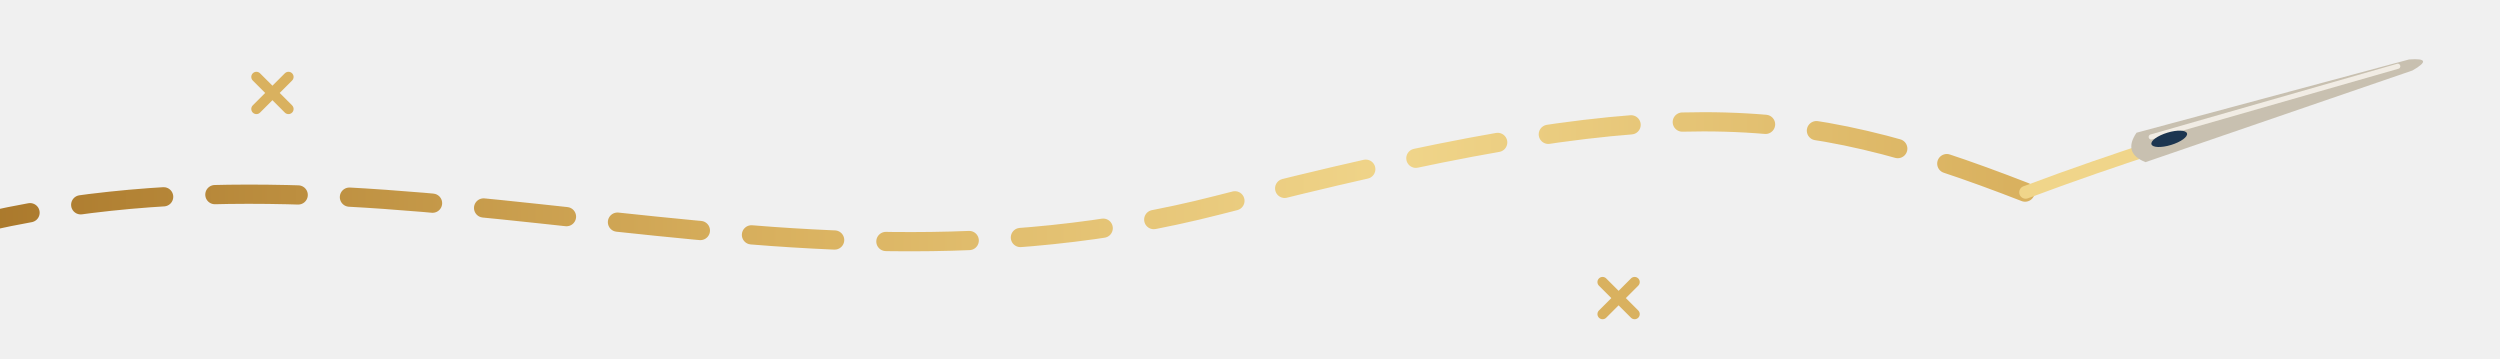
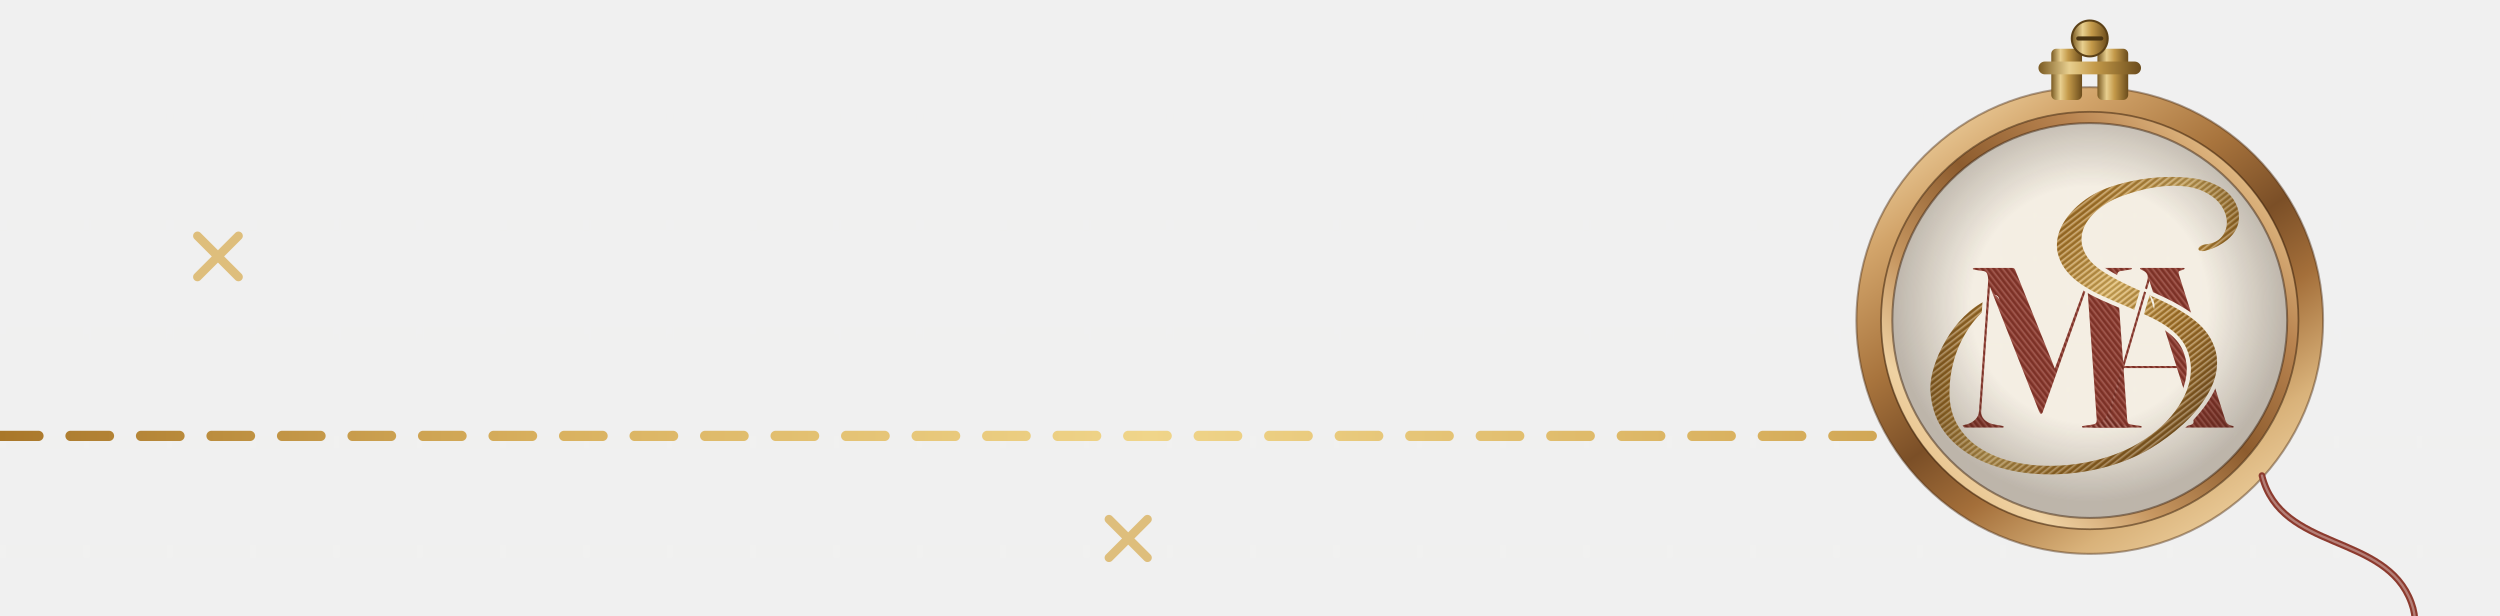
- <svg xmlns="http://www.w3.org/2000/svg" viewBox="0 0 390 56" width="390" height="56" aria-hidden="true">
+ <svg xmlns="http://www.w3.org/2000/svg" viewBox="0 0 390 96" width="390" height="96" aria-hidden="true">
  <defs>
-     <linearGradient id="t" x1="0" x2="1" y1="0" y2="0">
+     <linearGradient id="b390-gold" gradientUnits="userSpaceOnUse" x1="0" x2="390" y1="0" y2="0">
      <stop offset="0" stop-color="#A9772A" />
-       <stop offset="0.4" stop-color="#D9B15F" />
-       <stop offset="0.7" stop-color="#F0D58A" />
-       <stop offset="1" stop-color="#D9B15F" />
+       <stop offset="0.22" stop-color="#D9B15F" />
+       <stop offset="0.46" stop-color="#F0D58A" />
+       <stop offset="0.7" stop-color="#D9B15F" />
+       <stop offset="1" stop-color="#A9772A" />
    </linearGradient>
+     <pattern id="b390-weave" patternUnits="userSpaceOnUse" width="13" height="17">
+       <rect width="13" height="2" fill="#F4EEE3" fill-opacity="0.03" />
+       <rect width="1" height="17" fill="#F4EEE3" fill-opacity="0.022" />
+     </pattern>
+     <linearGradient id="b390-fade" x1="0" x2="0" y1="0" y2="1">
+       <stop offset="0" stop-color="#fff" stop-opacity="0" />
+       <stop offset="1" stop-color="#fff" stop-opacity="1" />
+     </linearGradient>
+     <mask id="b390-m">
+       <rect width="390" height="96" fill="url(#b390-fade)" />
+     </mask>
+     <linearGradient id="b390-wood" x1="0.15" y1="0" x2="0.85" y2="1">
+       <stop offset="0" stop-color="#F0D3A2" />
+       <stop offset="0.16" stop-color="#D2A46A" />
+       <stop offset="0.36" stop-color="#A8743D" />
+       <stop offset="0.52" stop-color="#7B4F27" />
+       <stop offset="0.66" stop-color="#A46F3A" />
+       <stop offset="0.84" stop-color="#D9B27A" />
+       <stop offset="1" stop-color="#F0D3A2" />
+     </linearGradient>
+     <linearGradient id="b390-wood2" x1="0.9" y1="0.1" x2="0.1" y2="0.9">
+       <stop offset="0" stop-color="#E7C18A" />
+       <stop offset="0.22" stop-color="#B98450" />
+       <stop offset="0.46" stop-color="#8D5C2E" />
+       <stop offset="0.7" stop-color="#C69660" />
+       <stop offset="0.88" stop-color="#EFD2A3" />
+       <stop offset="1" stop-color="#E7C18A" />
+     </linearGradient>
+     <linearGradient id="b390-brass" x1="0" x2="1" y1="0" y2="0">
+       <stop offset="0" stop-color="#7A5A22" />
+       <stop offset="0.3" stop-color="#E8CF8F" />
+       <stop offset="0.55" stop-color="#C49A4A" />
+       <stop offset="1" stop-color="#6B4C1C" />
+     </linearGradient>
+     <radialGradient id="b390-vig" cx="0.5" cy="0.46" r="0.5">
+       <stop offset="0.6" stop-color="#1E1208" stop-opacity="0" />
+       <stop offset="1" stop-color="#1E1208" stop-opacity="0.26" />
+     </radialGradient>
+     <pattern id="b390-weave" patternUnits="userSpaceOnUse" width="3" height="3">
+       <rect width="3" height="1" fill="#26312E" fill-opacity="0.07" />
+       <rect width="1" height="3" fill="#26312E" fill-opacity="0.05" />
+     </pattern>
+     <pattern id="b390-satMA" patternUnits="userSpaceOnUse" width="6" height="6" patternTransform="rotate(52)">
+       <rect width="6" height="2" fill="#fff" fill-opacity=".16" />
+       <rect y="3.7" width="6" height="1.2" fill="#2a0c06" fill-opacity=".35" />
+     </pattern>
+     <clipPath id="b390-cloth">
+       <circle cx="100" cy="110" r="77" />
+     </clipPath>
+     <path id="b390-M" d="m125.7-75.7-3.3 5 49.5-134.6q.9-3 1.8-3.9t2.7-.8H225q.6 0 1 .3.3.3.3.6 0 .4-.4.7l-1.2.5-13.2 2q-2.6.4-3.7 2.3-1.2 2-1.1 5.2l13.4 187.9q.3 3.6 1.2 4.8t4 1.8l12.3 1.8 1.3.4q.3.2.3.8l-.2.6q-.3.3-1 .3h-76q-.6 0-1-.3-.3-.3-.3-.6 0-.6.3-.8l1.3-.4 12.4-1.8q3.2-.6 4.4-2t1-4.6l-12.7-179.4 2.4-1.8-60.3 170.1q-.7 2.3-1.4 3-.7.6-1.3.6-.5 0-.8-.4l-.8-1.1q-.5-.7-1.1-2.1L38.1-189l2.1-3.9L28-21.1q-.2 6 3.8 10.3t11.1 6.3l13.4 2.4 1 .5q.5.3.5.7t-.3.6q-.4.3-1 .3H0q-1 0-1.2-.3t-.3-.6q0-.6.5-.8l1.2-.4 9.4-2.2q6.5-2 10.8-6.4 4.4-4.3 4.8-10.9l11.7-165.6q.8-8.7-.4-13.4-1.1-4.6-4.9-5.2l-11.2-1.6-2.5-.6q-.8-.2-.8-.8 0-1.2 2.4-1.2h49.7q1.5 0 2.3.8 1 .7 1.8 3.1Z" />
+     <path id="b390-A" transform="translate(174.4 0)" d="M40.4-81h76.8l.4 2.8h-78ZM47.5-.9l-.2.6q-.2.3-.8.3h-47q-.4 0-.7-.3t-.3-.6q0-.6.5-.8l.7-.4 6-1.6q4.6-1.7 9.3-6.7 4.6-5 7.8-15.7L72-192.7q1.7-5.6 0-9t-6.3-5.3l-2.4-1.3q-.7-.3-.7-.8t.3-.7 1-.2H120q.6 0 .9.2t.3.7-.7.9l-2.3 1q-3.7.6-4.5 2t.5 5.3l60.6 190q1.1 3.6 3.5 5.4 2.3 1.8 5.9 2.3.9.1 1.3.4.3.3.3.9l-.2.6q-.3.3-1 .3h-64.1q-.7 0-1-.3t-.4-.6q0-.6.5-.7l1.3-.5 7.3-1q3.7-1 4.6-2.9.8-2-.4-5.6L74.4-195l3.4-7.5-52 176.9q-1.8 6-.3 10.3T31.2-8t10 4.7l5 1.2 1 .5q.3.3.3.7" />
+     <path id="b390-S" transform="translate(-59 22)" d="M177.6 39.6q-42.2 0-77.2-12.5T44-9.7t-23.7-60q-.8-14.6 4.7-32.2t15.7-35q10.1-17.5 24.1-31.4 14-14 29.9-21.3 1.3-.9 4-1.3 2.9-.4 4.2-.4 2.5 0 2.5 1.2 0 2.2-6.4 7-18 14.1-29.7 32.6-12 18.5-18 39.6-6 21-6 42.5 0 25.4 11 43.7t29.4 30 42.1 17.5 49.5 5.6q28.8 0 57-6.5t51.3-18.5q35.7-18.9 56.6-46.8 20.8-28 20.8-55.5 0-14.6-6.2-28t-20-24q-10.3-8.2-25.2-15.5t-31.4-14.2-32.4-14-28-15.2q-17.2-11.6-25.1-25t-8-26.6q0-16 9.3-31 9.2-15 25.3-27.3t36.4-19.1q17.6-6 38.4-9.5 21-3.4 41.1-3.4 16.8 0 32 2.3 15.3 2.4 27 8.4 14.5 6.9 22.3 18.3 7.7 11.4 7.7 23.8 0 17.3-15.5 30.1-5.5 4.4-12.4 8-6.9 3.7-16.4 6.2-1.7.5-3.8.5-5.2 0-5.2-3 0-1.8 2.8-3.7t8.4-2.4q12.9-1.7 19.6-9.9 6.6-8.1 6.6-18.9 0-11.1-7.5-22.1t-23-18.5-39.6-7.5q-13.7 0-30.3 3-16.5 3-35.9 9.9-23.6 8.1-39.3 24t-15.7 34q0 11.2 7.5 22.6t24.3 21.7q14.2 8.6 32.2 17l36.6 16.8q18.5 8.3 33.5 17.8 23.7 14.6 34 31.4t10.3 34.4q0 20.6-12.2 41.5-12.3 20.9-32 39.1-19.9 18.3-43.5 32.5-27.5 16.3-62.1 25.2-34.7 8.8-70 8.8" />
+     <mask id="b390-mL" maskUnits="userSpaceOnUse" x="-600" y="-700" width="1800" height="1400">
+       <rect x="-600" y="-700" width="1800" height="1400" fill="#fff" />
+       <g fill="#000" stroke="#000" stroke-width="11" stroke-linejoin="round">
+         <use href="#b390-S" />
+       </g>
+       <g fill="#fff">
+         <circle cx="236" cy="-160" r="20" />
+         <circle cx="37" cy="-160" r="17" />
+       </g>
+     </mask>
+     <clipPath id="b390-cU">
+       <circle cx="236" cy="-160" r="20" />
+       <circle cx="37" cy="-160" r="17" />
+     </clipPath>
+     <mask id="b390-mS" maskUnits="userSpaceOnUse" x="-600" y="-700" width="1800" height="1400">
+       <rect x="-600" y="-700" width="1800" height="1400" fill="#fff" />
+       <g clip-path="url(#b390-cU)">
+         <g fill="#000" stroke="#000" stroke-width="11" stroke-linejoin="round">
+           <use href="#b390-M" />
+           <use href="#b390-A" />
+         </g>
+       </g>
+     </mask>
+     <linearGradient id="b390-gT" gradientTransform="rotate(35 .5 .5)">
+       <stop offset="0" style="stop-color:#835A24" />
+       <stop offset="0.28" style="stop-color:#A9772A" />
+       <stop offset="0.5" style="stop-color:#D9B15F" />
+       <stop offset="0.72" style="stop-color:#A9772A" />
+       <stop offset="1" style="stop-color:#835A24" />
+     </linearGradient>
+     <pattern id="b390-sat" patternUnits="userSpaceOnUse" width="6" height="6" patternTransform="rotate(-38)">
+       <rect width="6" height="2.04" fill="#fff" fill-opacity=".34" />
+       <rect y="3.72" width="6" height="1.2" fill="#2a1c06" fill-opacity=".38" />
+     </pattern>
  </defs>
-   <path d="M-8 36 C 60 18, 120 50, 190 32 S 280 16, 316 30" fill="none" stroke="url(#t)" stroke-width="3" stroke-linecap="round" stroke-dasharray="13 8" />
-   <path d="M316 30 C 324 27, 330 25, 336 23" fill="none" stroke="#F0D58A" stroke-width="2" stroke-linecap="round" />
-   <g transform="translate(334 23) rotate(-17)">
-     <path d="M0 -2.4 L44 -0.9 Q48 0 44 0.9 L0 2.4 Q-3 0 0 -2.4 Z" fill="#C8C0B0" />
-     <path d="M2 -1.1 L42 -0.4" stroke="#FBF8F1" stroke-width="0.8" stroke-linecap="round" opacity="0.8" />
-     <ellipse cx="4.6" cy="0" rx="2.9" ry="1" fill="#1C3550" />
+   <rect width="390" height="96" fill="url(#b390-weave)" mask="url(#b390-m)" />
+   <path d="M0 68H305.98" stroke="url(#b390-gold)" stroke-width="1.6" stroke-dasharray="6 5" stroke-linecap="round" />
+   <path d="M30.8 36.8L37.2 43.2M37.2 36.8L30.8 43.2" stroke="#D9B15F" stroke-width="1.36" stroke-linecap="round" stroke-opacity="0.8" />
+   <path d="M173 81L179 87M179 81L173 87" stroke="#D9B15F" stroke-width="1.36" stroke-linecap="round" stroke-opacity="0.8" />
+   <g transform="translate(286 6) scale(0.4)">
+     <circle cx="100" cy="110" r="86" fill="none" stroke="url(#b390-wood)" stroke-width="10" />
+     <circle cx="100" cy="110" r="91" fill="none" stroke="#4E3014" stroke-opacity="0.45" stroke-width="0.8" />
+     <path d="M 31 80 A 76 76 0 0 1 169 80" fill="none" stroke="#FFF0D6" stroke-opacity="0.5" stroke-width="1.2" transform="translate(0 -1) scale(1)" />
+     <circle cx="100" cy="110" r="79" fill="none" stroke="url(#b390-wood2)" stroke-width="4.6" />
+     <circle cx="100" cy="110" r="81.4" fill="none" stroke="#3C230E" stroke-opacity="0.55" stroke-width="0.7" />
+     <g clip-path="url(#b390-cloth)">
+       <circle cx="100" cy="110" r="77" fill="#F4EEE3" />
+       <rect x="20" y="30" width="160" height="160" fill="url(#b390-weave)" />
+       <g transform="translate(49.34 151.74) scale(0.296448)">
+         <g mask="url(#b390-mL)" fill="#8C3A2E">
+           <use href="#b390-M" />
+           <use href="#b390-A" />
+         </g>
+         <g mask="url(#b390-mL)" fill="url(#b390-satMA)">
+           <use href="#b390-M" />
+           <use href="#b390-A" />
+         </g>
+         <g mask="url(#b390-mS)">
+           <g fill="url(#b390-gT)">
+             <use href="#b390-S" />
+           </g>
+           <g fill="url(#b390-sat)">
+             <use href="#b390-S" />
+           </g>
+         </g>
+       </g>
+       <circle cx="100" cy="110" r="77" fill="url(#b390-vig)" />
+     </g>
+     <circle cx="100" cy="110" r="77" fill="none" stroke="#3C230E" stroke-opacity="0.5" stroke-width="0.8" />
+     <g transform="translate(76 -8)">
+       <rect x="9" y="12" width="12" height="20" rx="2" fill="url(#b390-brass)" />
+       <rect x="27" y="12" width="12" height="20" rx="2" fill="url(#b390-brass)" />
+       <rect x="4" y="17" width="40" height="5" rx="2.5" fill="url(#b390-brass)" />
+       <circle cx="24" cy="8" r="7" fill="url(#b390-brass)" stroke="#5C4117" stroke-width="0.8" />
+       <path d="M19.5 8h9" stroke="#4A3412" stroke-width="1.6" stroke-linecap="round" />
+     </g>
+     <g transform="translate(156 168) scale(0.62)" fill="none" stroke-linecap="round">
+       <path d="M18 4 C 30 52, 96 40, 112 84 C 126 122, 70 140, 96 166 C 112 182, 160 172, 214 150" stroke="#8C3A2E" stroke-width="4.194" />
+       <path d="M18 4 C 30 52, 96 40, 112 84 C 126 122, 70 140, 96 166 C 112 182, 160 172, 214 150" stroke="#fff" stroke-opacity="0.35" stroke-width="1.468" />
+     </g>
  </g>
-   <path d="M40 12 l5 5 m0 -5 l-5 5" stroke="#D9B15F" stroke-width="1.6" stroke-linecap="round" />
-   <path d="M250 44 l5 5 m0 -5 l-5 5" stroke="#D9B15F" stroke-width="1.6" stroke-linecap="round" />
</svg>
